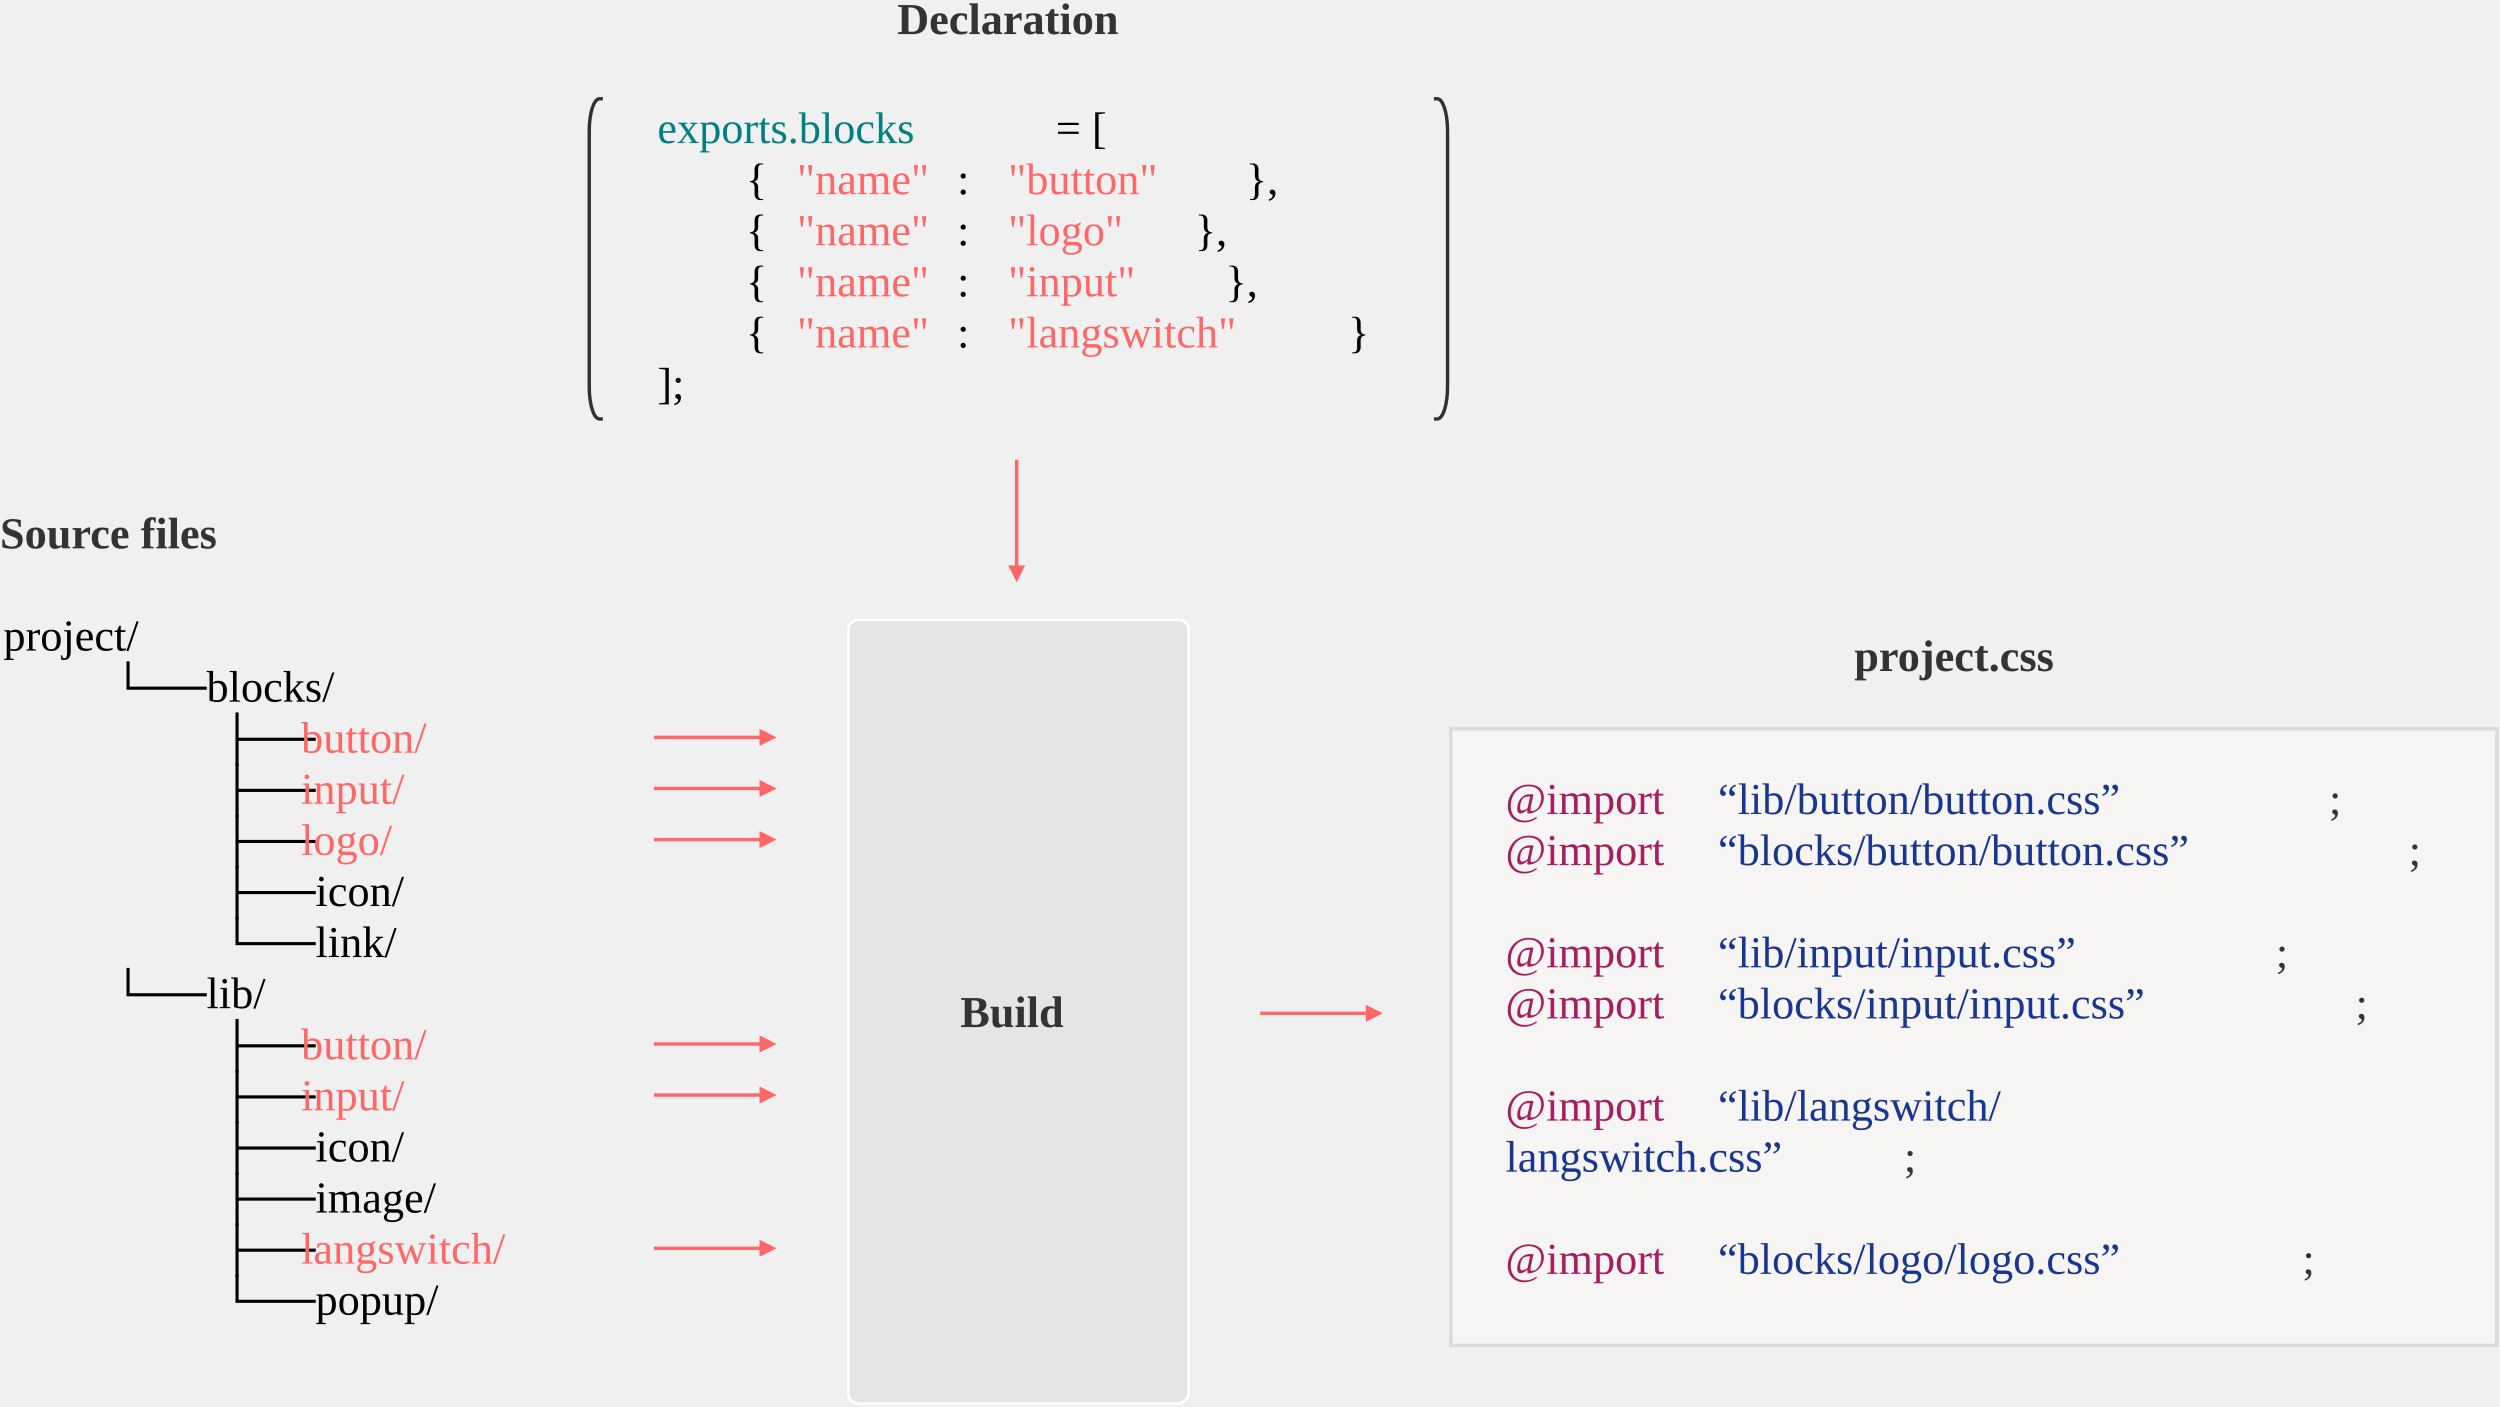
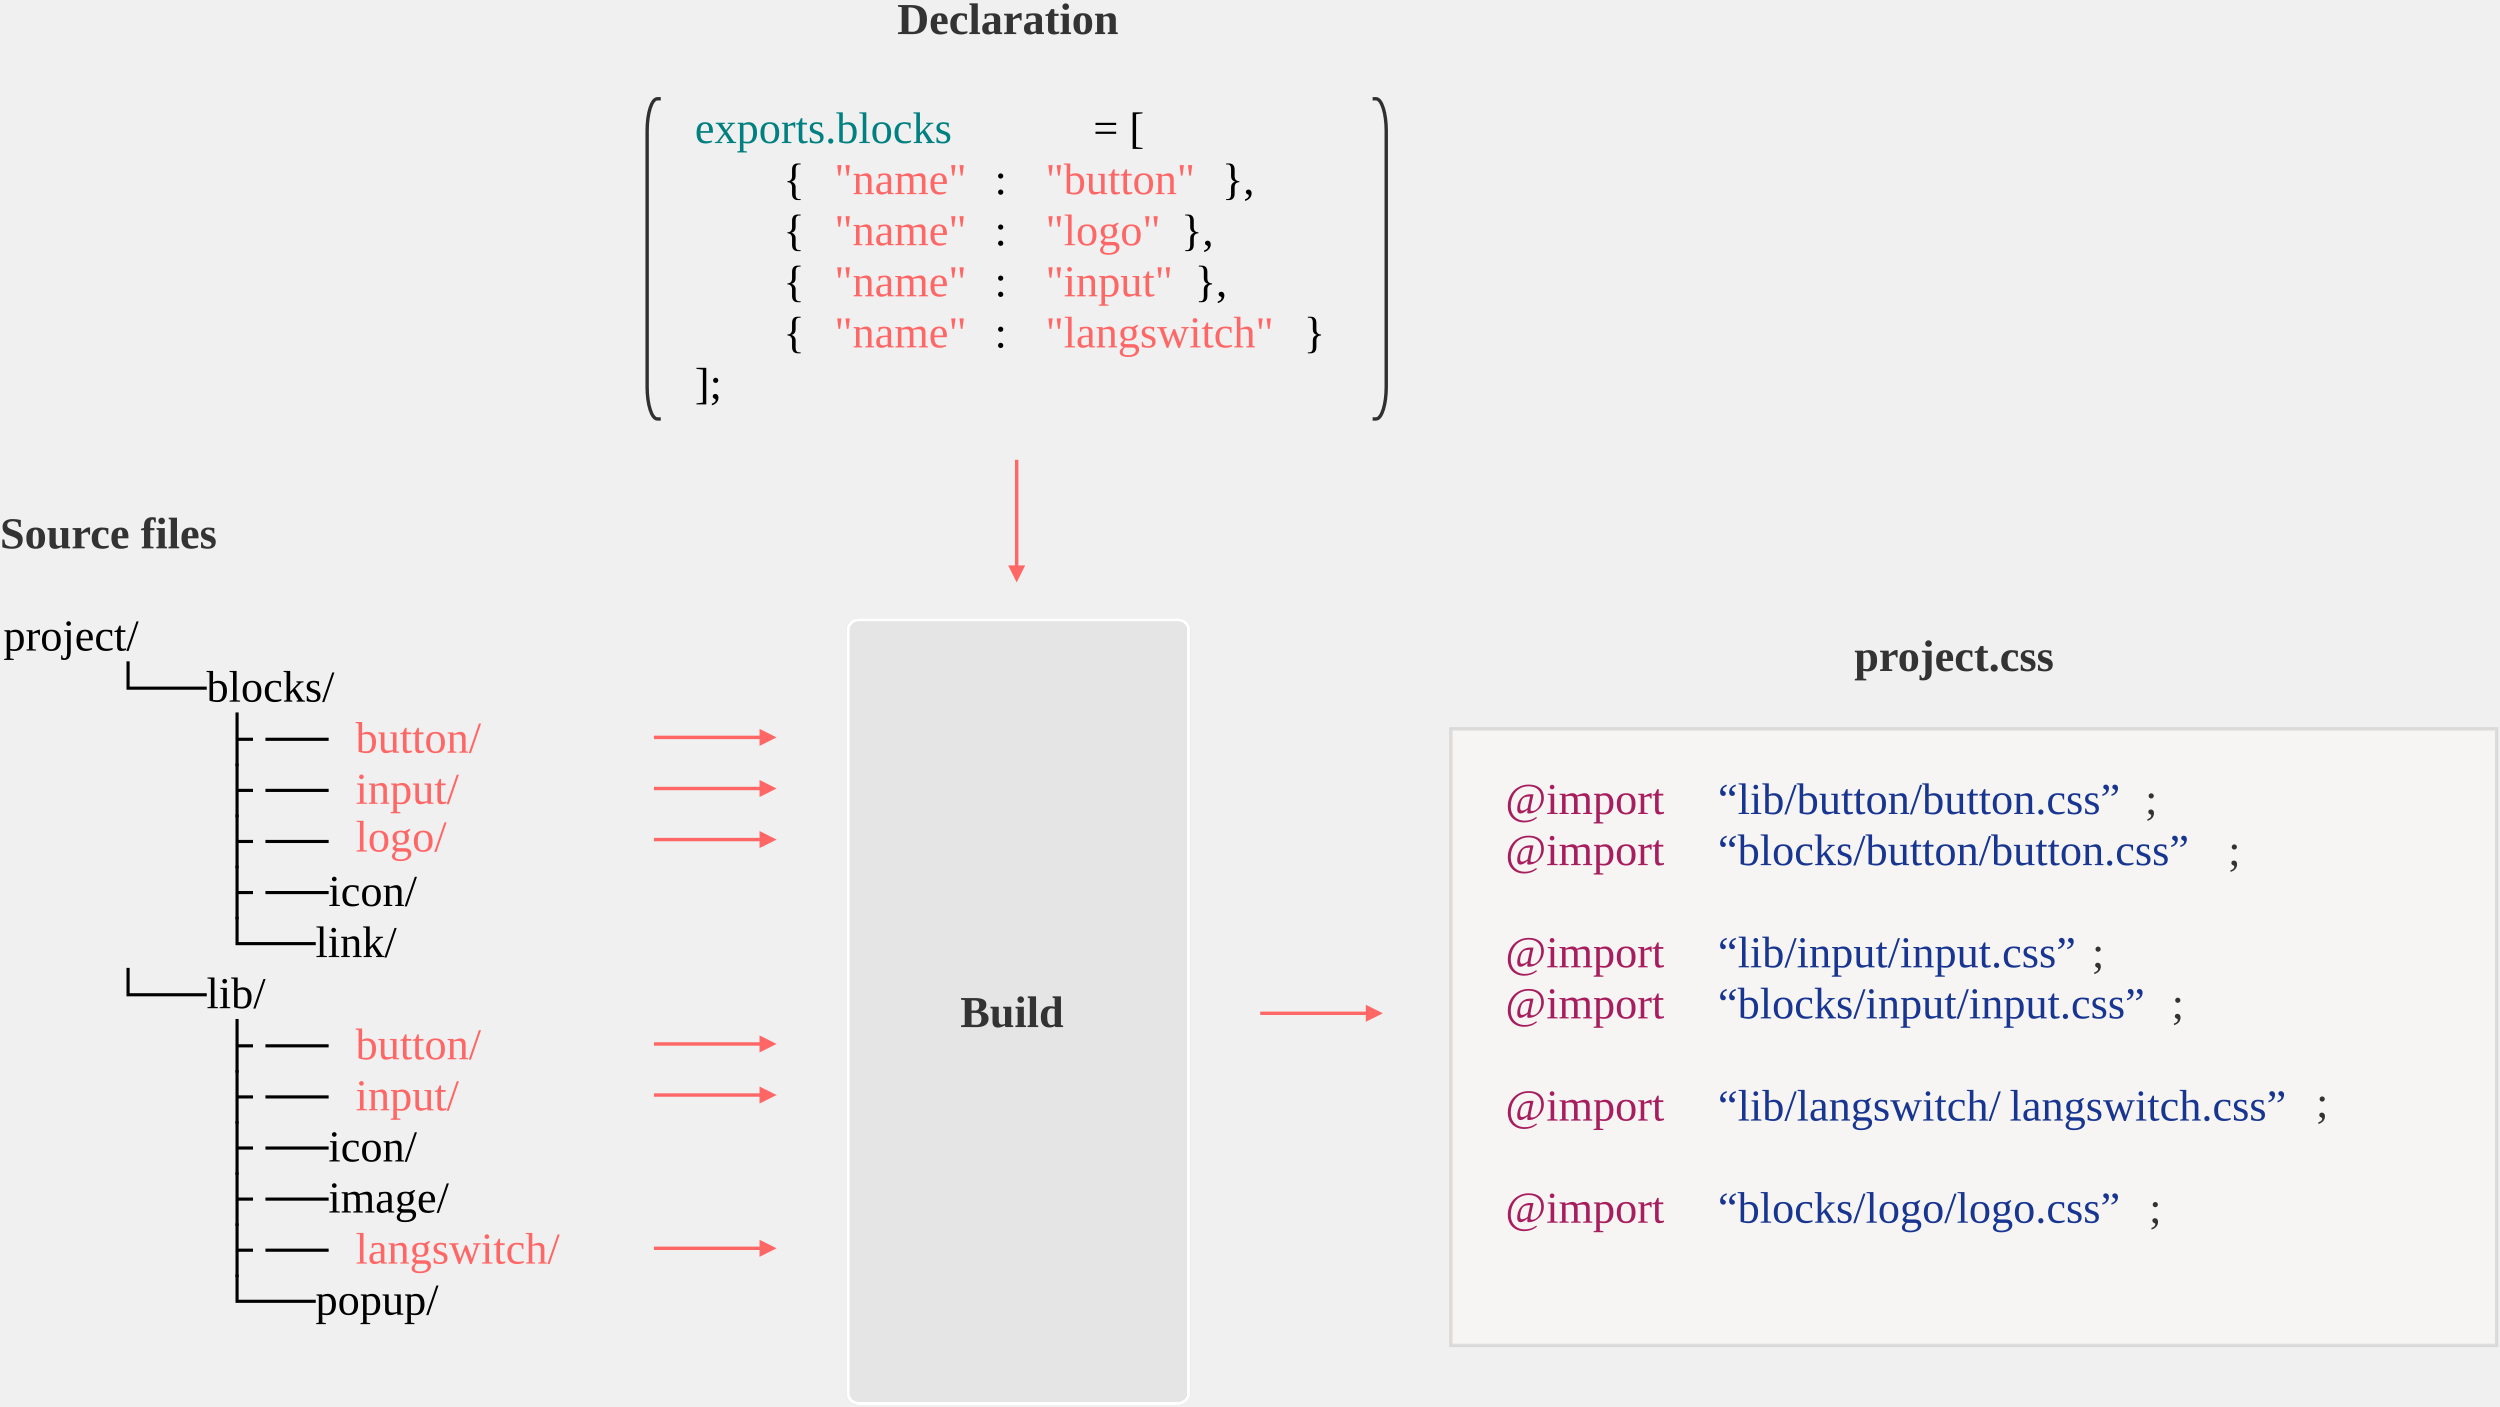
<svg xmlns="http://www.w3.org/2000/svg" width="734" height="413" viewBox="0 0 734 413">
-   <g fill="none" fill-rule="evenodd">
+   <g transform="translate(0 -3)" fill="none" fill-rule="evenodd">
    <g font-size="13">
-       <text transform="translate(65 374)" fill="#000">
-         <tspan x="0" y="12">└──popup/</tspan>
-       </text>
-       <text transform="translate(65 359)" fill="#000">
-         <tspan x="0" y="12">├──</tspan>
-       </text>
-       <text transform="translate(88 359)" fill="#F66">
-         <tspan x=".4" y="12">langswitch/</tspan>
-       </text>
-       <text transform="translate(65 344)" fill="#000">
-         <tspan x="0" y="12">├──image/</tspan>
-       </text>
-       <text transform="translate(65 329)" fill="#000">
-         <tspan x="0" y="12">├──icon/</tspan>
-       </text>
-       <text transform="translate(65 314)" fill="#000">
-         <tspan x="0" y="12">├──</tspan>
-       </text>
-       <text transform="translate(88 314)" fill="#F66">
-         <tspan x=".4" y="12">input/</tspan>
-       </text>
-       <text transform="translate(65 299)" fill="#000">
-         <tspan x="0" y="12">├──</tspan>
-       </text>
-       <text transform="translate(88 299)" fill="#F66">
-         <tspan x=".4" y="12">button/</tspan>
-       </text>
-       <text transform="translate(33 284)" fill="#000">
-         <tspan x="0" y="12">└──lib/</tspan>
-       </text>
-       <text transform="translate(65 269)" fill="#000">
-         <tspan x="0" y="12">└──link/</tspan>
-       </text>
-       <text transform="translate(65 254)" fill="#000">
-         <tspan x="0" y="12">├──icon/</tspan>
-       </text>
-       <text transform="translate(65 239)" fill="#000">
-         <tspan x="0" y="12">├──</tspan>
-       </text>
-       <text transform="translate(88 239)" fill="#F66">
-         <tspan x=".4" y="12">logo/</tspan>
-       </text>
-       <text transform="translate(65 224)" fill="#000">
-         <tspan x="0" y="12">├──</tspan>
-       </text>
-       <text transform="translate(88 224)" fill="#F66">
-         <tspan x=".4" y="12">input/</tspan>
-       </text>
-       <text transform="translate(65 209)" fill="#000">
-         <tspan x="0" y="12">├──</tspan>
-       </text>
-       <text transform="translate(88 209)" fill="#F66">
-         <tspan x=".4" y="12">button/</tspan>
-       </text>
-       <g fill="#000">
-         <text transform="translate(33 194)">
-           <tspan x="0" y="12">└──blocks/</tspan>
-         </text>
-       </g>
-       <g fill="#000">
-         <text transform="translate(1 179)">
-           <tspan x="0" y="12">project/</tspan>
-         </text>
-       </g>
-       <text transform="translate(0 148)" fill="#333" font-weight="bold">
+       <text transform="translate(65 376)" fill="#000">
+         <tspan x="0" y="13">└──popup/</tspan>
+       </text>
+       <text transform="translate(65 360)" fill="#000">
+         <tspan x="0" y="14">├</tspan>
+         <tspan x="13" y="14">──</tspan>
+       </text>
+       <text transform="translate(104 361)" fill="#F66">
+         <tspan x=".4" y="13">langswitch/</tspan>
+       </text>
+       <text transform="translate(65 345)" fill="#000">
+         <tspan x="0" y="14">├</tspan>
+         <tspan x="13" y="14">──image/</tspan>
+       </text>
+       <text transform="translate(65 330)" fill="#000">
+         <tspan x="0" y="14">├</tspan>
+         <tspan x="13" y="14">──icon/</tspan>
+       </text>
+       <text transform="translate(65 315)" fill="#000">
+         <tspan x="0" y="14">├</tspan>
+         <tspan x="13" y="14">──</tspan>
+       </text>
+       <text transform="translate(104 316)" fill="#F66">
+         <tspan x=".4" y="13">input/</tspan>
+       </text>
+       <text transform="translate(65 300)" fill="#000">
+         <tspan x="0" y="14">├</tspan>
+         <tspan x="13" y="14">──</tspan>
+       </text>
+       <text transform="translate(104 301)" fill="#F66">
+         <tspan x=".4" y="13">button/</tspan>
+       </text>
+       <text transform="translate(33 286)" fill="#000">
+         <tspan x="0" y="13">└──lib/</tspan>
+       </text>
+       <text transform="translate(65 271)" fill="#000">
+         <tspan x="0" y="13">└──link/</tspan>
+       </text>
+       <text transform="translate(65 255)" fill="#000">
+         <tspan x="0" y="14">├</tspan>
+         <tspan x="13" y="14">──icon/</tspan>
+       </text>
+       <text transform="translate(65 240)" fill="#000">
+         <tspan x="0" y="14">├</tspan>
+         <tspan x="13" y="14">──</tspan>
+       </text>
+       <text transform="translate(104 240)" fill="#F66">
+         <tspan x=".4" y="13">logo/</tspan>
+       </text>
+       <text transform="translate(65 225)" fill="#000">
+         <tspan x="0" y="14">├</tspan>
+         <tspan x="13" y="14">──</tspan>
+       </text>
+       <text transform="translate(104 226)" fill="#F66">
+         <tspan x=".4" y="13">input/</tspan>
+       </text>
+       <text transform="translate(65 210)" fill="#000">
+         <tspan x="0" y="14">├</tspan>
+         <tspan x="13" y="14">──</tspan>
+       </text>
+       <text transform="translate(104 211)" fill="#F66">
+         <tspan x=".4" y="13">button/</tspan>
+       </text>
+       <text transform="translate(33 196)" fill="#000">
+         <tspan x="0" y="13">└──blocks/</tspan>
+       </text>
+       <text transform="translate(1 181)" fill="#000">
+         <tspan x="0" y="13">project/</tspan>
+       </text>
+       <text transform="translate(0 151)" fill="#333" font-weight="bold">
        <tspan x="0" y="13">Source files</tspan>
      </text>
    </g>
-     <path d="M192 216h31v1h-31v-1zm36 .5l-5 2.5v-5l5 2.5zM192 231h31v1h-31v-1zm36 .5l-5 2.5v-5l5 2.5zM192 246h31v1h-31v-1zm36 .5l-5 2.5v-5l5 2.5zM192 306h31v1h-31v-1zm36 .5l-5 2.5v-5l5 2.5zM192 321h31v1h-31v-1zm36 .5l-5 2.5v-5l5 2.5zM192 366h31v1h-31v-1zm36 .5l-5 2.5v-5l5 2.5z" fill="#F66" />
-     <text transform="translate(263 -3)" font-size="13" fill="#333" font-weight="bold">
+     <path d="M192 219h31v1h-31v-1zm36 .5l-5 2.5v-5l5 2.5zM192 234h31v1h-31v-1zm36 .5l-5 2.5v-5l5 2.5zM192 249h31v1h-31v-1zm36 .5l-5 2.5v-5l5 2.5zM192 309h31v1h-31v-1zm36 .5l-5 2.5v-5l5 2.5zM192 324h31v1h-31v-1zm36 .5l-5 2.5v-5l5 2.5zM192 369h31v1h-31v-1zm36 .5l-5 2.5v-5l5 2.5z" fill="#F66" />
+     <text transform="translate(263)" font-size="13" fill="#333" font-weight="bold">
      <tspan x=".411" y="13">Declaration</tspan>
    </text>
-     <path d="M177 123h-1.01c-1.65 0-2.99-4.222-2.99-9.4V38.4c0-5.191 1.343-9.4 2.997-9.4H177" stroke-opacity=".8" stroke="#000" />
-     <path d="M177 123h-1.01c-1.65 0-2.99-4.222-2.99-9.4V38.4c0-5.191 1.343-9.4 2.997-9.4H177" />
-     <path d="M421 123h1.01c1.65 0 2.99-4.222 2.99-9.4V38.4c0-5.191-1.343-9.4-2.997-9.4H421" stroke-opacity=".8" stroke="#000" />
-     <path d="M425 123h-1.01c-1.65 0-2.99-4.222-2.99-9.4V38.4c0-5.191 1.343-9.4 2.997-9.4H425" />
+     <path d="M194 126h-1.01c-1.65 0-2.99-4.222-2.99-9.4V41.4c0-5.191 1.343-9.4 2.997-9.4H194" stroke-opacity=".8" stroke="#000" />
+     <path d="M177 126h-1.01c-1.65 0-2.99-4.222-2.99-9.4V41.4c0-5.191 1.343-9.4 2.997-9.4H177" />
+     <path d="M403 126h1.01c1.65 0 2.99-4.222 2.99-9.4V41.4c0-5.191-1.343-9.4-2.997-9.4H403" stroke-opacity=".8" stroke="#000" />
+     <path d="M425 126h-1.01c-1.65 0-2.99-4.222-2.99-9.4V41.4c0-5.191 1.343-9.4 2.997-9.4H425" />
    <g font-size="13">
-       <text transform="translate(193 105)" fill="#000">
-         <tspan x="0" y="12">];</tspan>
-       </text>
-       <text fill="#000" transform="translate(219 90)">
-         <tspan x="176.8" y="12">}</tspan>
-       </text>
-       <text fill="#F66" transform="translate(219 90)">
-         <tspan x="77" y="12">"langswitch"</tspan>
-       </text>
-       <text fill="#000" transform="translate(219 90)">
-         <tspan x="62" y="12">:</tspan>
-       </text>
-       <text fill="#F66" transform="translate(219 90)">
-         <tspan x="15" y="12">"name"</tspan>
-       </text>
-       <text fill="#000" transform="translate(219 90)">
-         <tspan x="0" y="12">{</tspan>
-       </text>
-       <text fill="#000" transform="translate(219 75)">
-         <tspan x="140.8" y="12">},</tspan>
-       </text>
-       <text fill="#F66" transform="translate(219 75)">
-         <tspan x="77" y="12">"input"</tspan>
-       </text>
-       <text fill="#000" transform="translate(219 75)">
-         <tspan x="62" y="12">:</tspan>
-       </text>
-       <text fill="#F66" transform="translate(219 75)">
-         <tspan x="15" y="12">"name"</tspan>
-       </text>
-       <text fill="#000" transform="translate(219 75)">
-         <tspan x="0" y="12">{</tspan>
-       </text>
-       <text fill="#000" transform="translate(219 60)">
-         <tspan x="131.8" y="12">},</tspan>
-       </text>
-       <text fill="#F66" transform="translate(219 60)">
-         <tspan x="77" y="12">"logo"</tspan>
-       </text>
-       <text fill="#000" transform="translate(219 60)">
-         <tspan x="62" y="12">:</tspan>
-       </text>
-       <text fill="#F66" transform="translate(219 60)">
-         <tspan x="15" y="12">"name"</tspan>
-       </text>
-       <text fill="#000" transform="translate(219 60)">
-         <tspan x="0" y="12">{</tspan>
-       </text>
-       <g>
-         <text fill="#000" transform="translate(219 45)">
-           <tspan x="146.8" y="12">},</tspan>
-         </text>
-         <text fill="#F66" transform="translate(219 45)">
-           <tspan x="77" y="12">"button"</tspan>
-         </text>
-         <text fill="#000" transform="translate(219 45)">
-           <tspan x="62" y="12">:</tspan>
-         </text>
-         <text fill="#F66" transform="translate(219 45)">
-           <tspan x="15" y="12">"name"</tspan>
-         </text>
-         <text fill="#000" transform="translate(219 45)">
-           <tspan x="0" y="12">{</tspan>
-         </text>
-       </g>
+       <text transform="translate(204 107)" fill="#000">
+         <tspan x="0" y="13">];</tspan>
+       </text>
+       <text transform="translate(382 92)" fill="#000">
+         <tspan x=".8" y="13">}</tspan>
+       </text>
+       <text transform="translate(307 92)" fill="#F66">
+         <tspan x="0" y="13">"langswitch"</tspan>
+       </text>
+       <text transform="translate(292 92)" fill="#000">
+         <tspan x="0" y="13">:</tspan>
+       </text>
+       <text transform="translate(245 92)" fill="#F66">
+         <tspan x="0" y="13">"name"</tspan>
+       </text>
+       <text transform="translate(230 92)" fill="#000">
+         <tspan x="0" y="13">{</tspan>
+       </text>
+       <text transform="translate(350 77)" fill="#000">
+         <tspan x=".8" y="13">},</tspan>
+       </text>
+       <text transform="translate(307 77)" fill="#F66">
+         <tspan x="0" y="13">"input"</tspan>
+       </text>
+       <text transform="translate(292 77)" fill="#000">
+         <tspan x="0" y="13">:</tspan>
+       </text>
+       <text transform="translate(245 77)" fill="#F66">
+         <tspan x="0" y="13">"name"</tspan>
+       </text>
+       <text transform="translate(230 77)" fill="#000">
+         <tspan x="0" y="13">{</tspan>
+       </text>
+       <text transform="translate(346 62)" fill="#000">
+         <tspan x=".8" y="13">},</tspan>
+       </text>
+       <text transform="translate(307 62)" fill="#F66">
+         <tspan x="0" y="13">"logo"</tspan>
+       </text>
+       <text transform="translate(292 62)" fill="#000">
+         <tspan x="0" y="13">:</tspan>
+       </text>
+       <text transform="translate(245 62)" fill="#F66">
+         <tspan x="0" y="13">"name"</tspan>
+       </text>
+       <text transform="translate(230 62)" fill="#000">
+         <tspan x="0" y="13">{</tspan>
+       </text>
+       <text transform="translate(358 47)" fill="#000">
+         <tspan x=".8" y="13">},</tspan>
+       </text>
+       <text transform="translate(307 47)" fill="#F66">
+         <tspan x="0" y="13">"button"</tspan>
+       </text>
+       <text transform="translate(292 47)" fill="#000">
+         <tspan x="0" y="13">:</tspan>
+       </text>
+       <text transform="translate(245 47)" fill="#F66">
+         <tspan x="0" y="13">"name"</tspan>
+       </text>
+       <text transform="translate(230 47)" fill="#000">
+         <tspan x="0" y="13">{</tspan>
+       </text>
      <g fill="#000">
-         <text transform="translate(310 30)">
-           <tspan x="0" y="12">= [</tspan>
+         <text transform="translate(321 32)">
+           <tspan x="0" y="13">= [</tspan>
        </text>
      </g>
      <g fill="teal">
-         <text transform="translate(193 30)">
-           <tspan x="0" y="12">exports.blocks</tspan>
+         <text transform="translate(204 32)">
+           <tspan x="0" y="13">exports.blocks</tspan>
        </text>
      </g>
    </g>
-     <path d="M299 135v31h-1v-31h1zm-.5 36l-2.5-5h5l-2.5 5z" fill="#F66" />
-     <rect width="100" height="230" rx="3" stroke="#000" stroke-opacity=".2" fill="#000" fill-opacity=".05" transform="translate(249 182)" />
-     <rect width="100" height="230" rx="3" stroke="#FFF" transform="translate(249 182)" />
-     <text transform="translate(281.5 288)" font-size="13" fill="#333" font-weight="bold">
+     <path d="M299 138v31h-1v-31h1zm-.5 36l-2.5-5h5l-2.5 5z" fill="#F66" />
+     <rect stroke-opacity=".2" stroke="#000" fill-opacity=".05" fill="#000" x="249" y="185" width="100" height="230" rx="3" />
+     <rect stroke="#FFF" x="249" y="185" width="100" height="230" rx="3" />
+     <text transform="translate(281.5 291)" font-size="13" fill="#333" font-weight="bold">
      <tspan x=".434" y="13.541">Build</tspan>
    </text>
-     <g>
-       <path stroke-opacity=".1" stroke="#000" fill="#F6F5F3" d="M426 214h307v181H426z" />
-       <g font-size="13">
-         <text transform="translate(442 227)" fill="#A71D5D">
-           <tspan x="0" y="12">@import</tspan>
-         </text>
-         <text transform="translate(504 227)" fill="#183691">
-           <tspan x=".4" y="12">“lib/button/button.css”</tspan>
-         </text>
-         <text transform="translate(683 227)" fill="#333">
-           <tspan x=".8" y="12">;</tspan>
-         </text>
-         <text transform="translate(442 242)" fill="#A71D5D">
-           <tspan x="0" y="12">@import</tspan>
-         </text>
-         <text transform="translate(504 242)" fill="#183691">
-           <tspan x=".4" y="12">“blocks/button/button.css”</tspan>
-         </text>
-         <text transform="translate(707 242)" fill="#333">
-           <tspan x=".2" y="12">;</tspan>
-         </text>
-         <text transform="translate(442 272)" fill="#A71D5D">
-           <tspan x="0" y="12">@import</tspan>
-         </text>
-         <text transform="translate(504 272)" fill="#183691">
-           <tspan x=".4" y="12">“lib/input/input.css”</tspan>
-         </text>
-         <text transform="translate(668 272)" fill="#333">
-           <tspan x=".2" y="12">;</tspan>
-         </text>
-         <text transform="translate(442 287)" fill="#A71D5D">
-           <tspan x="0" y="12">@import</tspan>
-         </text>
-         <text transform="translate(504 287)" fill="#183691">
-           <tspan x=".4" y="12">“blocks/input/input.css”</tspan>
-         </text>
-         <text transform="translate(691 287)" fill="#333">
-           <tspan x=".6" y="12">;</tspan>
-         </text>
-         <text transform="translate(442 317)" fill="#A71D5D">
-           <tspan x="0" y="12">@import</tspan>
-         </text>
-         <text transform="translate(504 317)" fill="#183691">
-           <tspan x=".4" y="12">“lib/langswitch/</tspan>
-         </text>
-         <text transform="translate(442 332)" fill="#183691">
-           <tspan x="0" y="12">langswitch.css”</tspan>
-         </text>
-         <text transform="translate(559 332)" fill="#333">
-           <tspan x="0" y="12">;</tspan>
-         </text>
-         <text transform="translate(442 362)" fill="#A71D5D">
-           <tspan x="0" y="12">@import</tspan>
-         </text>
-         <text transform="translate(504 362)" fill="#183691">
-           <tspan x=".4" y="12">“blocks/logo/logo.css”</tspan>
-         </text>
-         <text transform="translate(676 362)" fill="#333">
-           <tspan x="0" y="12">;</tspan>
-         </text>
-       </g>
-       <text transform="translate(544 184)" font-size="13" fill="#333" font-weight="bold">
-         <tspan x=".411" y="13">project.css</tspan>
-       </text>
-     </g>
+     <path stroke-opacity=".1" stroke="#000" fill="#F6F5F3" d="M426 217h307v181H426z" />
+     <g font-size="13">
+       <text transform="translate(442 229)" fill="#A71D5D">
+         <tspan x="0" y="13">@import</tspan>
+       </text>
+       <text transform="translate(504 229)" fill="#183691">
+         <tspan x=".4" y="13">“lib/button/button.css”</tspan>
+       </text>
+       <text transform="translate(629 229)" fill="#333">
+         <tspan x=".8" y="13">;</tspan>
+       </text>
+       <text transform="translate(442 244)" fill="#A71D5D">
+         <tspan x="0" y="13">@import</tspan>
+       </text>
+       <text transform="translate(504 244)" fill="#183691">
+         <tspan x=".4" y="13">“blocks/button/button.css”</tspan>
+       </text>
+       <text transform="translate(654 244)" fill="#333">
+         <tspan x=".2" y="13">;</tspan>
+       </text>
+       <text transform="translate(442 274)" fill="#A71D5D">
+         <tspan x="0" y="13">@import</tspan>
+       </text>
+       <text transform="translate(504 274)" fill="#183691">
+         <tspan x=".4" y="13">“lib/input/input.css”</tspan>
+       </text>
+       <text transform="translate(614 274)" fill="#333">
+         <tspan x=".2" y="13">;</tspan>
+       </text>
+       <text transform="translate(442 289)" fill="#A71D5D">
+         <tspan x="0" y="13">@import</tspan>
+       </text>
+       <text transform="translate(504 289)" fill="#183691">
+         <tspan x=".4" y="13">“blocks/input/input.css”</tspan>
+       </text>
+       <text transform="translate(637 289)" fill="#333">
+         <tspan x=".6" y="13">;</tspan>
+       </text>
+       <text transform="translate(442 319)" fill="#A71D5D">
+         <tspan x="0" y="13">@import</tspan>
+       </text>
+       <text transform="translate(504 319)" fill="#183691">
+         <tspan x=".4" y="13">“lib/langswitch/</tspan>
+       </text>
+       <text transform="translate(590 319)" fill="#183691">
+         <tspan x="0" y="13">langswitch.css”</tspan>
+       </text>
+       <text transform="translate(680 318)" fill="#333">
+         <tspan x="0" y="13">;</tspan>
+       </text>
+       <text transform="translate(442 349)" fill="#A71D5D">
+         <tspan x="0" y="13">@import</tspan>
+       </text>
+       <text transform="translate(504 349)" fill="#183691">
+         <tspan x=".4" y="13">“blocks/logo/logo.css”</tspan>
+       </text>
+       <text transform="translate(631 349)" fill="#333">
+         <tspan x="0" y="13">;</tspan>
+       </text>
+     </g>
+     <text transform="translate(544 187)" font-size="13" fill="#333" font-weight="bold">
+       <tspan x=".411" y="13">project.css</tspan>
+     </text>
    <g fill="#F66">
-       <path d="M370 297h31v1h-31v-1zm36 .5l-5 2.5v-5l5 2.5z" />
+       <path d="M370 300h31v1h-31v-1zm36 .5l-5 2.5v-5l5 2.5z" />
    </g>
  </g>
</svg>
